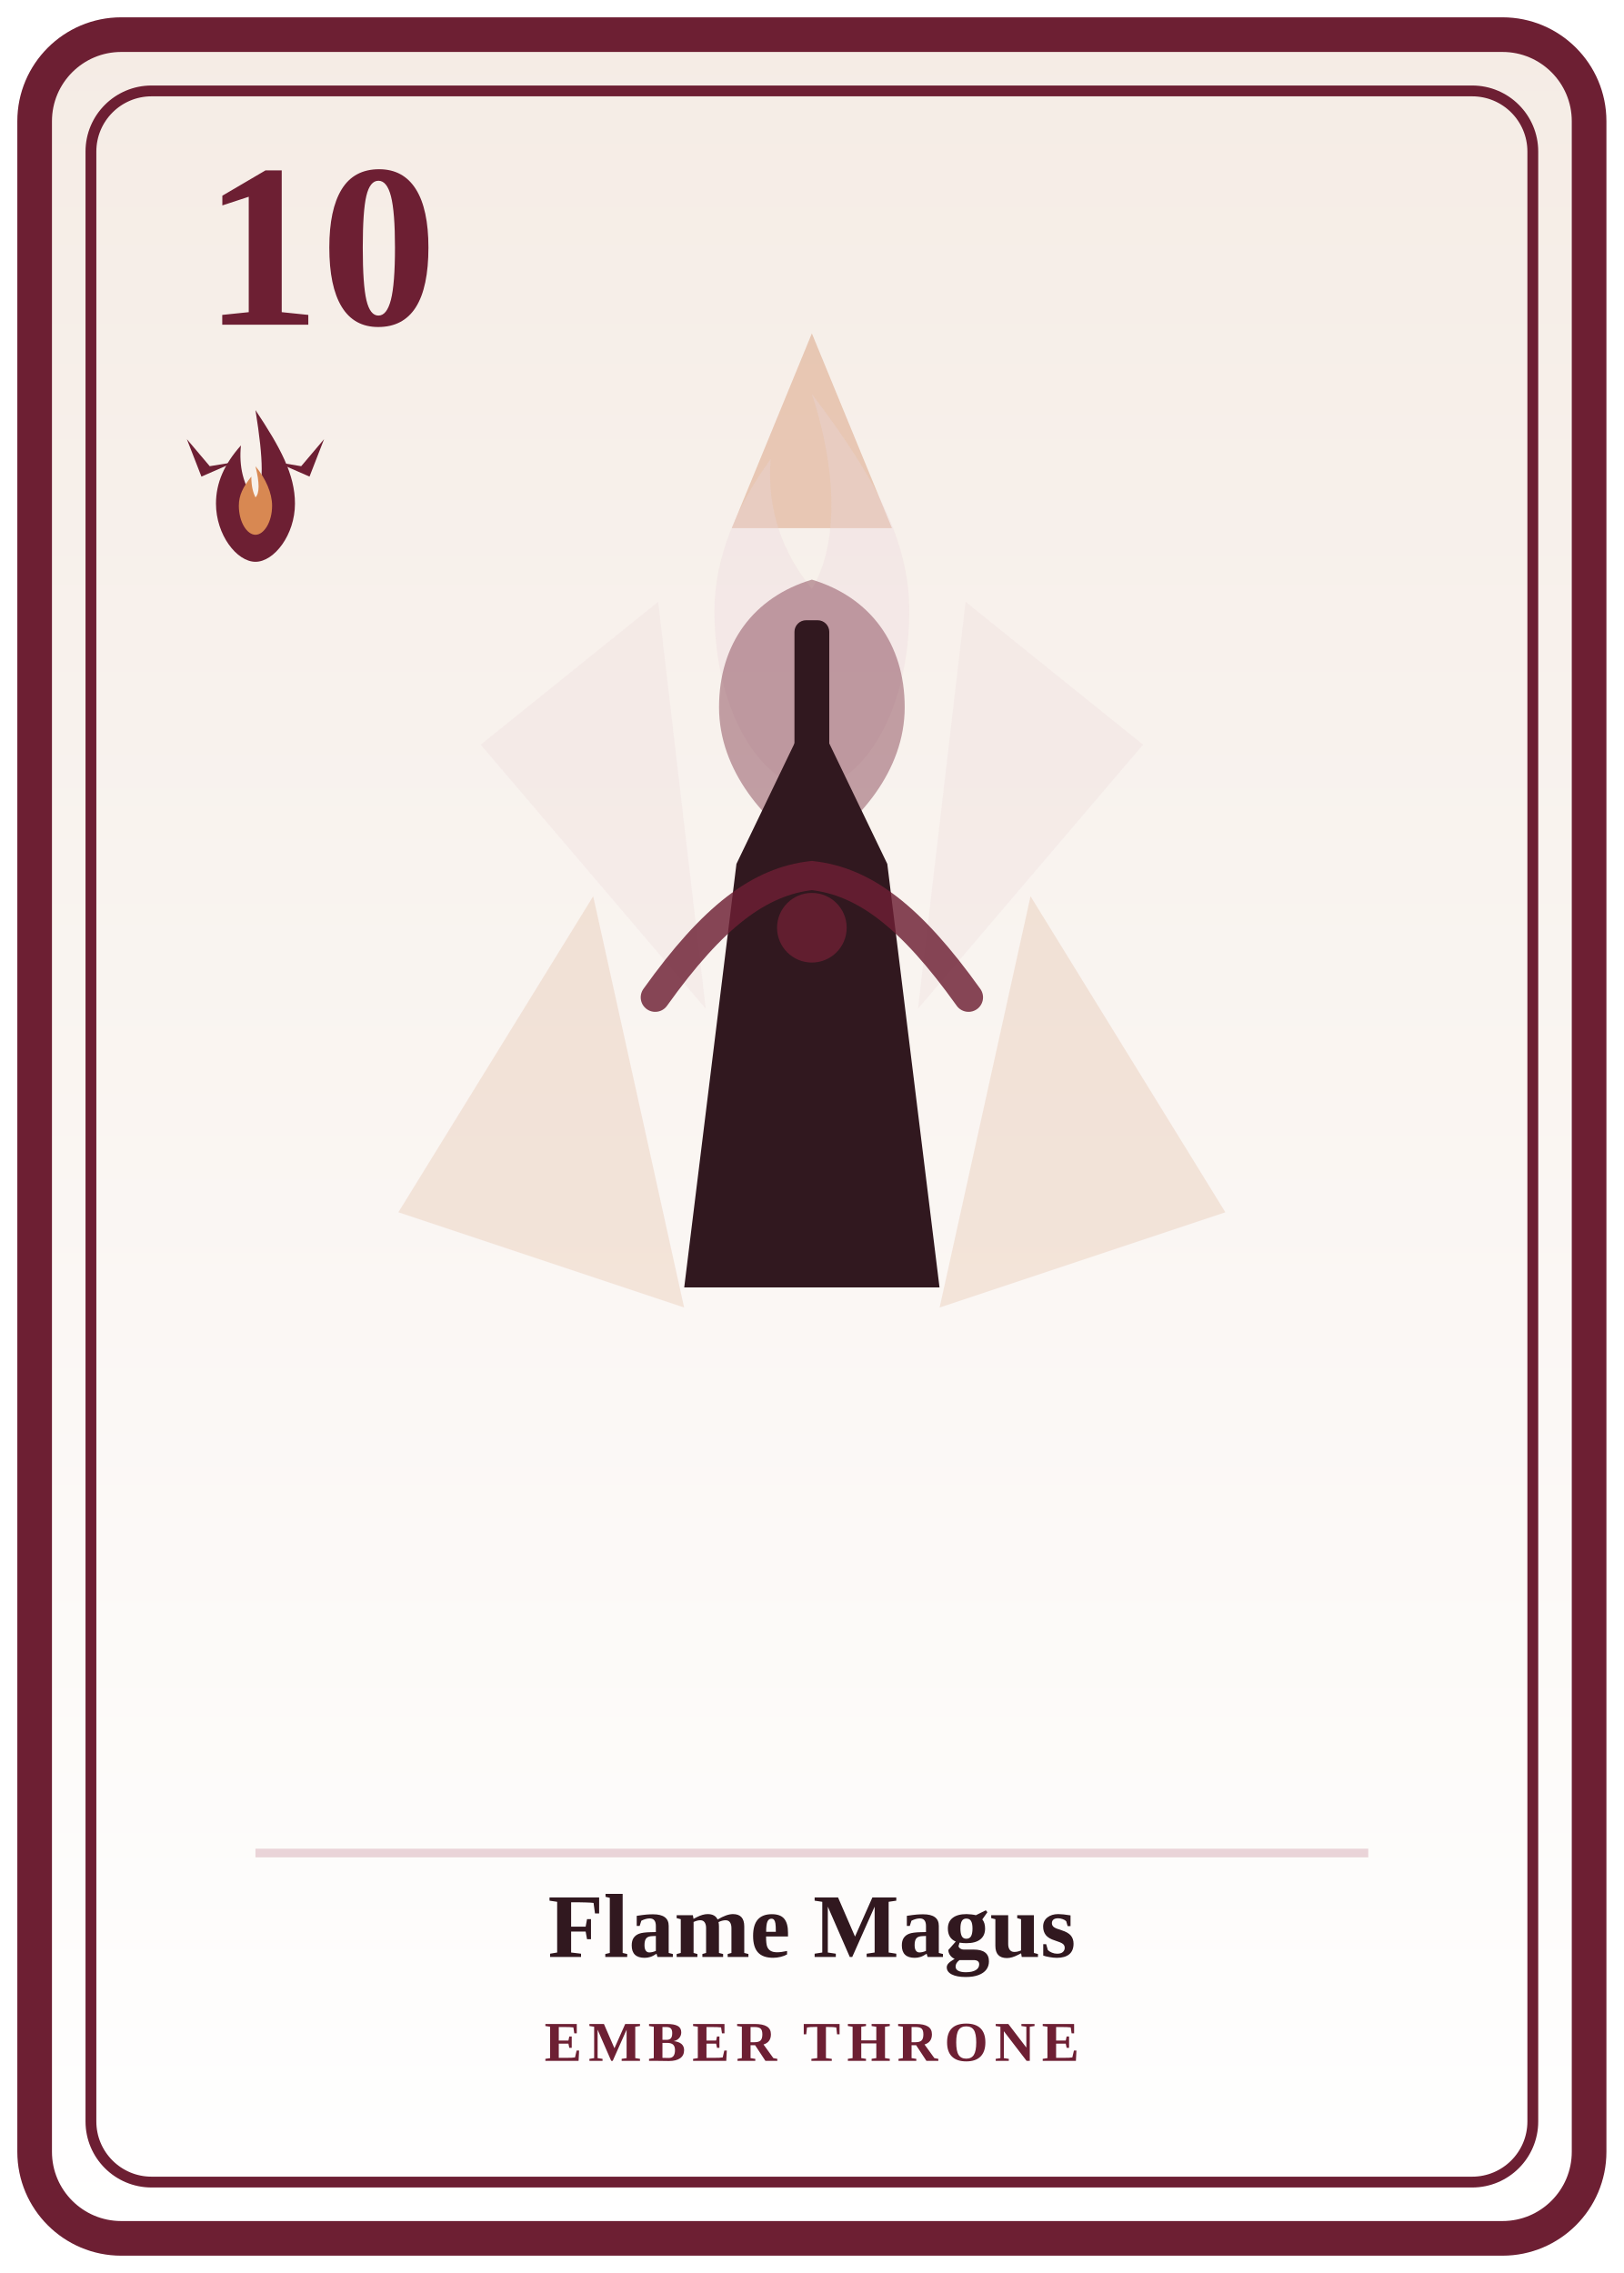
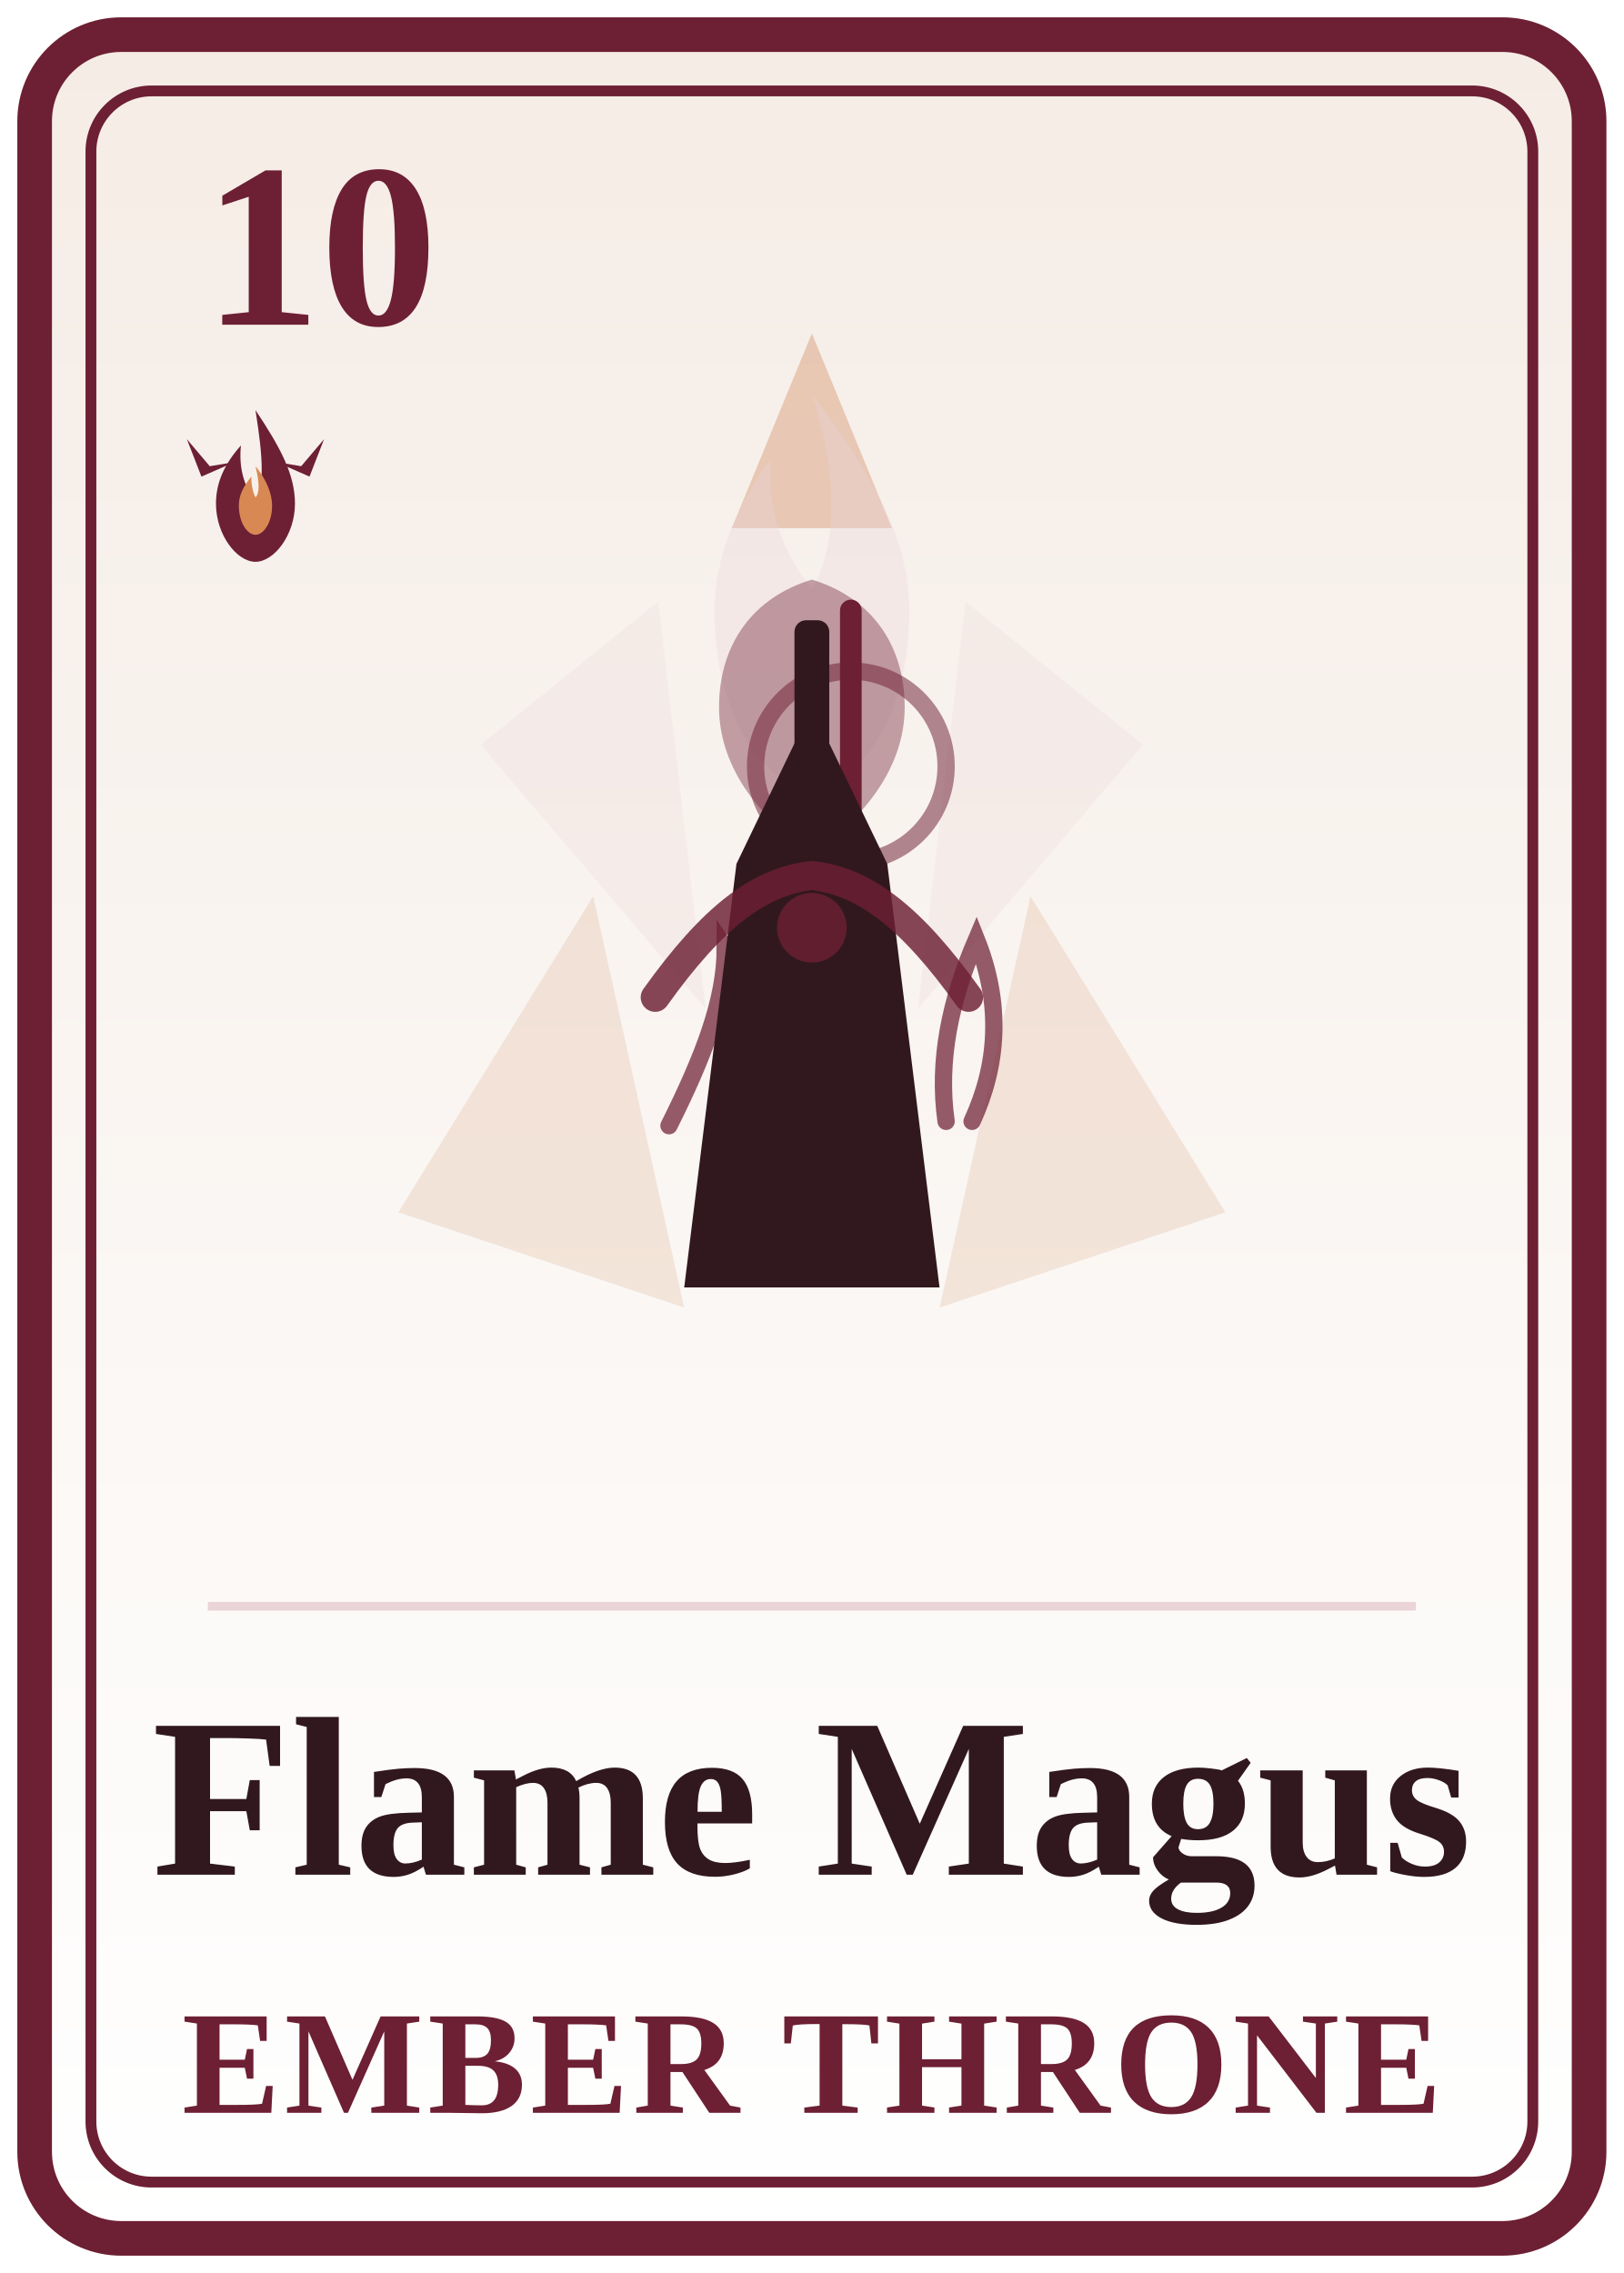
<svg xmlns="http://www.w3.org/2000/svg" viewBox="0 0 750 1050" role="img" aria-labelledby="title desc">
  <defs>
    <linearGradient id="bg-ember_throne_10" x1="0" x2="0" y1="0" y2="1">
      <stop offset="0%" stop-color="#f5ece5" />
      <stop offset="100%" stop-color="#ffffff" />
    </linearGradient>
  </defs>
  <rect x="16" y="16" width="718" height="1018" rx="40" fill="url(#bg-ember_throne_10)" stroke="#6D1F33" stroke-width="16" />
  <rect x="42" y="42" width="666" height="966" rx="28" fill="none" stroke="#6D1F33" stroke-width="5" />
  <g transform="translate(94,150)">
    <text x="0" y="0" font-size="108" font-weight="700" fill="#6D1F33">10</text>
    <g transform="translate(24,74)">
      <g transform="translate(0,0) scale(0.48)">
        <path d="M-44 -18 L-66 -44 L-52 -8 L-20 -22 Z" fill="#6D1F33" />
        <path d="M44 -18 L66 -44 L52 -8 L20 -22 Z" fill="#6D1F33" />
        <path d="M0 -72 C24 -36 38 -10 38 18 C38 48 18 74 0 74 C-18 74 -38 48 -38 18 C-38 -2 -30 -20 -14 -38 C-16 -18 -12 0 0 16 C8 0 8 -22 0 -72 Z" fill="#6D1F33" />
        <path d="M0 -18 C10 -6 16 8 16 20 C16 36 8 48 0 48 C-8 48 -16 36 -16 20 C-16 10 -12 2 -4 -8 C-4 2 -2 8 0 12 C4 8 4 -2 0 -18 Z" fill="#d88852" />
      </g>
    </g>
  </g>
  <g opacity="0.94">
    <path d="M184 560 L274 414 L316 604 Z" fill="#d69a78" opacity="0.22" />
    <path d="M566 560 L476 414 L434 604 Z" fill="#d69a78" opacity="0.22" />
    <path d="M222 344 L304 278 L326 466 Z" fill="#ead4d8" opacity="0.28" />
    <path d="M528 344 L446 278 L424 466 Z" fill="#ead4d8" opacity="0.28" />
    <path d="M338 244 L375 154 L412 244" fill="#d69a78" opacity="0.5" />
    <path d="M375 182 C404 220 420 250 420 282 C420 332 396 364 375 364 C354 364 330 332 330 282 C330 258 340 234 356 212 C354 236 362 256 375 272 C386 254 388 222 375 182 Z" fill="#ead4d8" opacity="0.32" />
  </g>
+   <g transform="translate(375,432) scale(1.0)">
+     <path d="M-66 88 C-50 56 -40 30 -40 6 C-24 30 -18 56 -24 86 M74 86 C86 60 88 32 76 2 C64 30 58 58 62 86" fill="none" stroke="#6D1F33" stroke-width="8" stroke-linecap="round" opacity="0.72" />
+   </g>
+   <g transform="translate(375,432) scale(1.0)">
+     <circle cx="18" cy="-78" r="44" fill="none" stroke="#6D1F33" stroke-width="8" opacity="0.52" />
+     <path d="M18 -150 L18 112" fill="none" stroke="#6D1F33" stroke-width="10" stroke-linecap="round" />
+   </g>
  <g transform="translate(375,450) scale(1.34)">
    <path d="M0 -136 C20 -130 32 -114 32 -92 C32 -70 16 -52 0 -42 C-16 -52 -32 -70 -32 -92 C-32 -114 -20 -130 0 -136 Z" fill="#6D1F33" opacity="0.4" />
    <path d="M0 -92 L26 -38 L44 108 L-44 108 L-26 -38 Z" fill="#31181f" />
    <rect x="-6" y="-122" width="12" height="178" rx="4" fill="#31181f" />
    <path d="M-54 8 C-34 -20 -18 -32 0 -34 C18 -32 34 -20 54 8" fill="none" stroke="#6D1F33" stroke-width="10" stroke-linecap="round" opacity="0.82" />
    <circle cx="0" cy="-16" r="12" fill="#6D1F33" opacity="0.8" />
  </g>
-   <line x1="118" y1="856" x2="632" y2="856" stroke="#ead4d8" stroke-width="4" />
-   <text x="375" y="904" text-anchor="middle" font-size="42" font-weight="700" fill="#31181f">Flame Magus</text>
-   <text x="375" y="952" text-anchor="middle" font-size="26" font-weight="700" fill="#6D1F33" letter-spacing="3">EMBER THRONE</text>
+   <line x1="96" y1="742" x2="654" y2="742" stroke="#ead4d8" stroke-width="4" />
+   <text x="375" y="866" text-anchor="middle" font-size="105" font-weight="700" fill="#31181f">Flame Magus</text>
+   <text x="375" y="976" text-anchor="middle" font-size="68" font-weight="700" fill="#6D1F33" letter-spacing="2">EMBER THRONE</text>
</svg>
